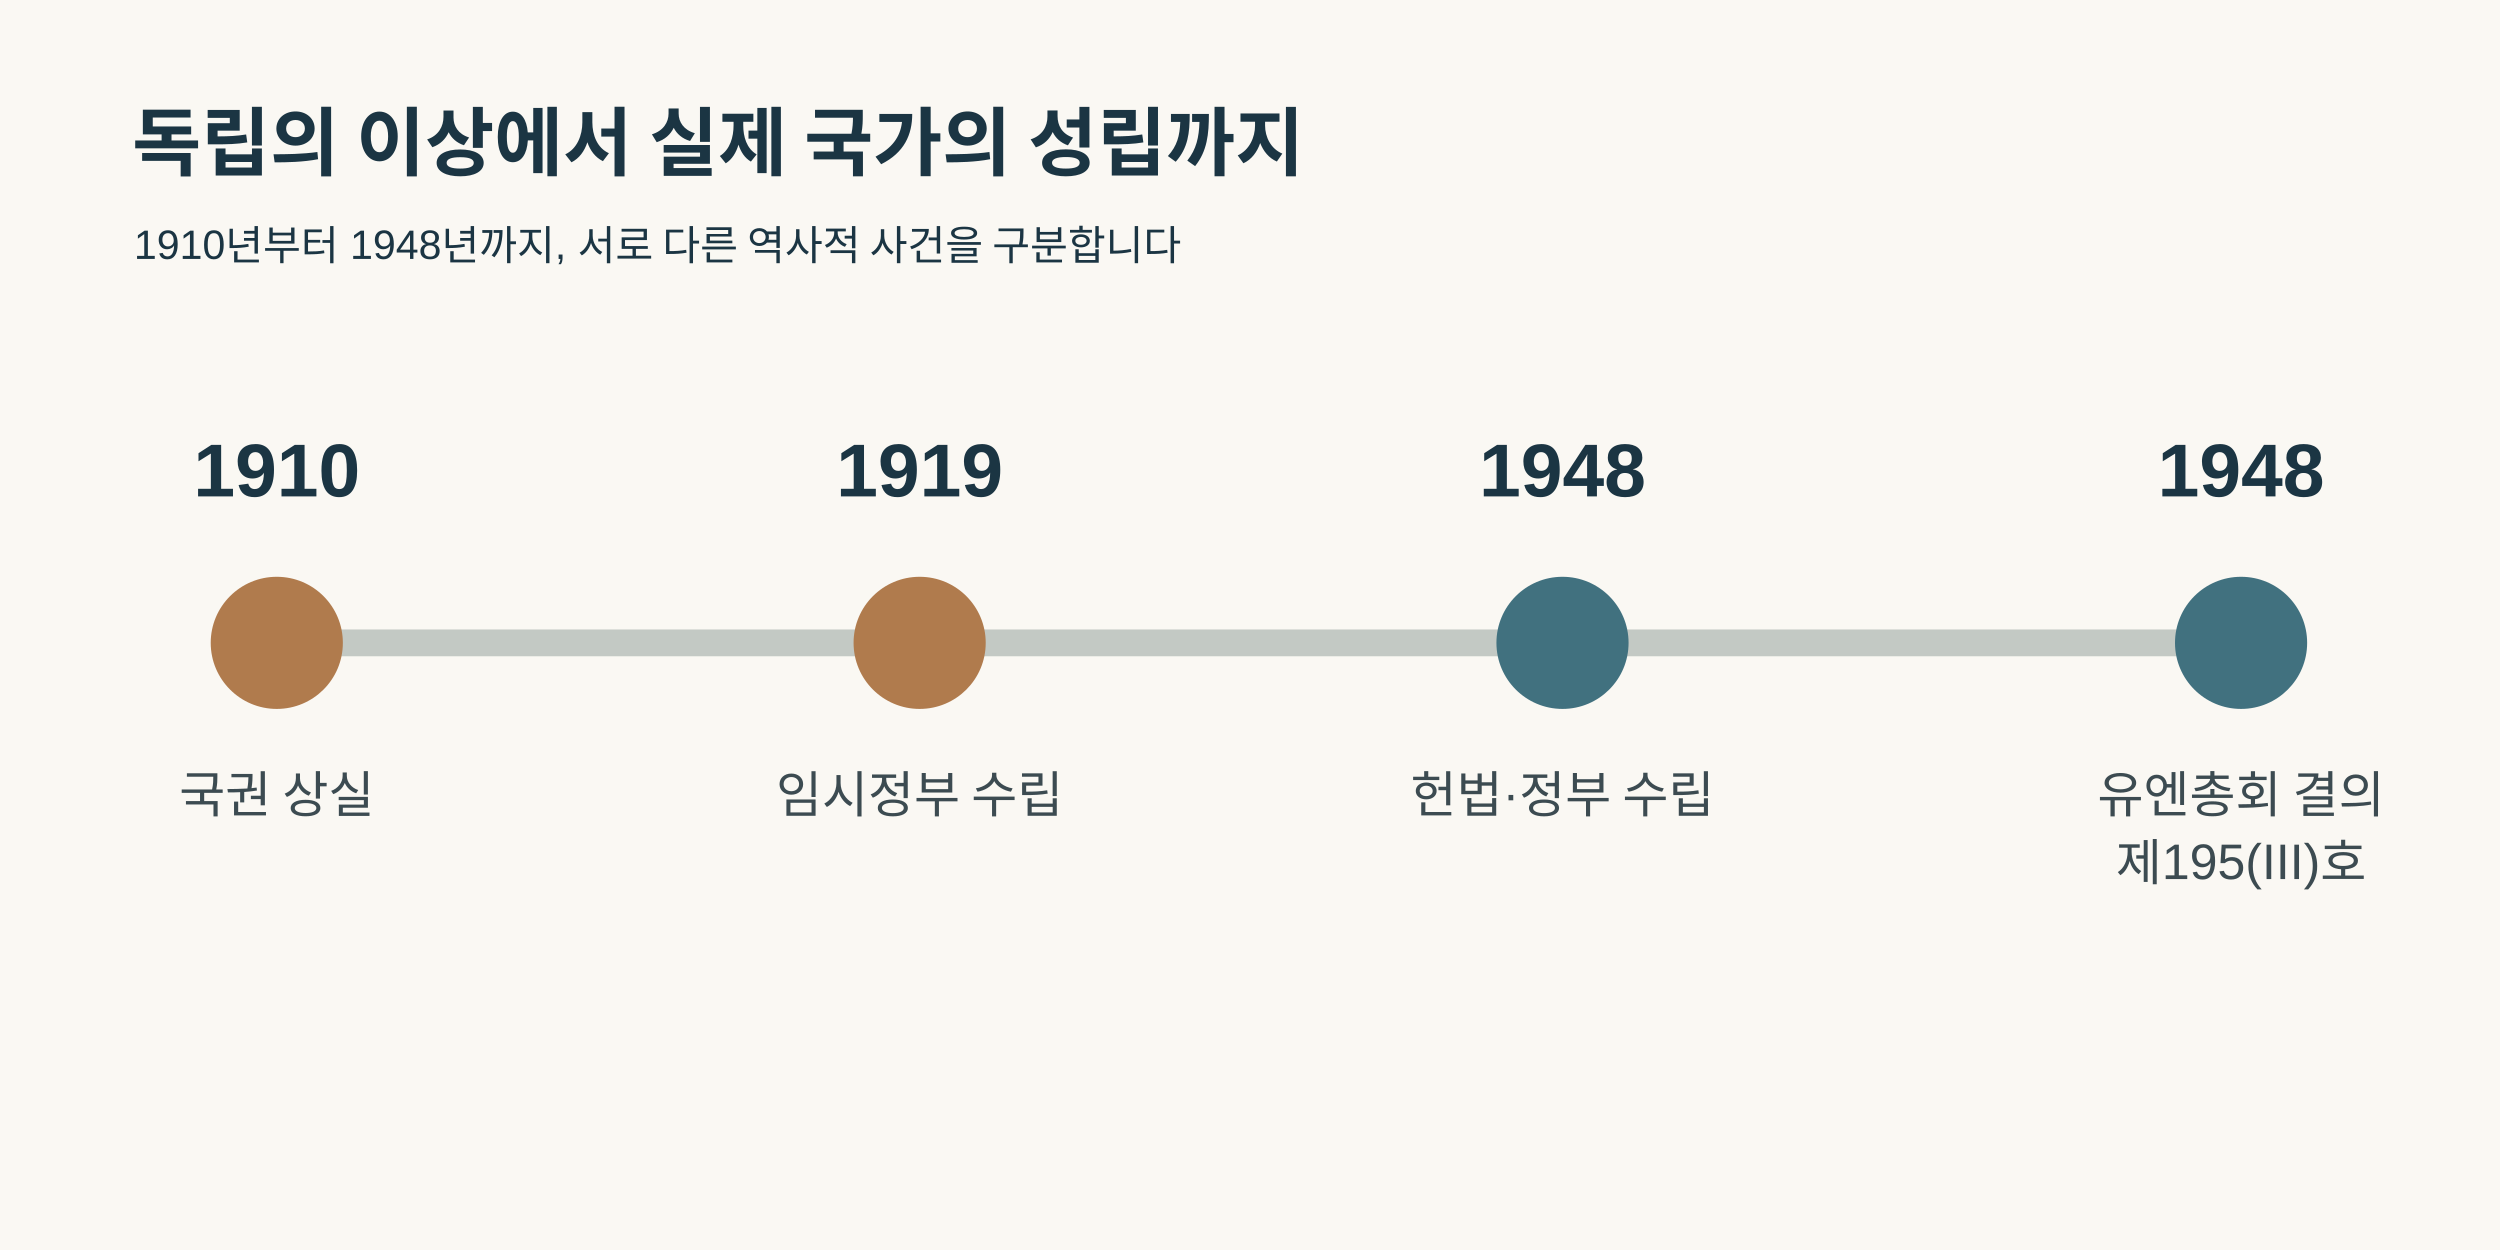
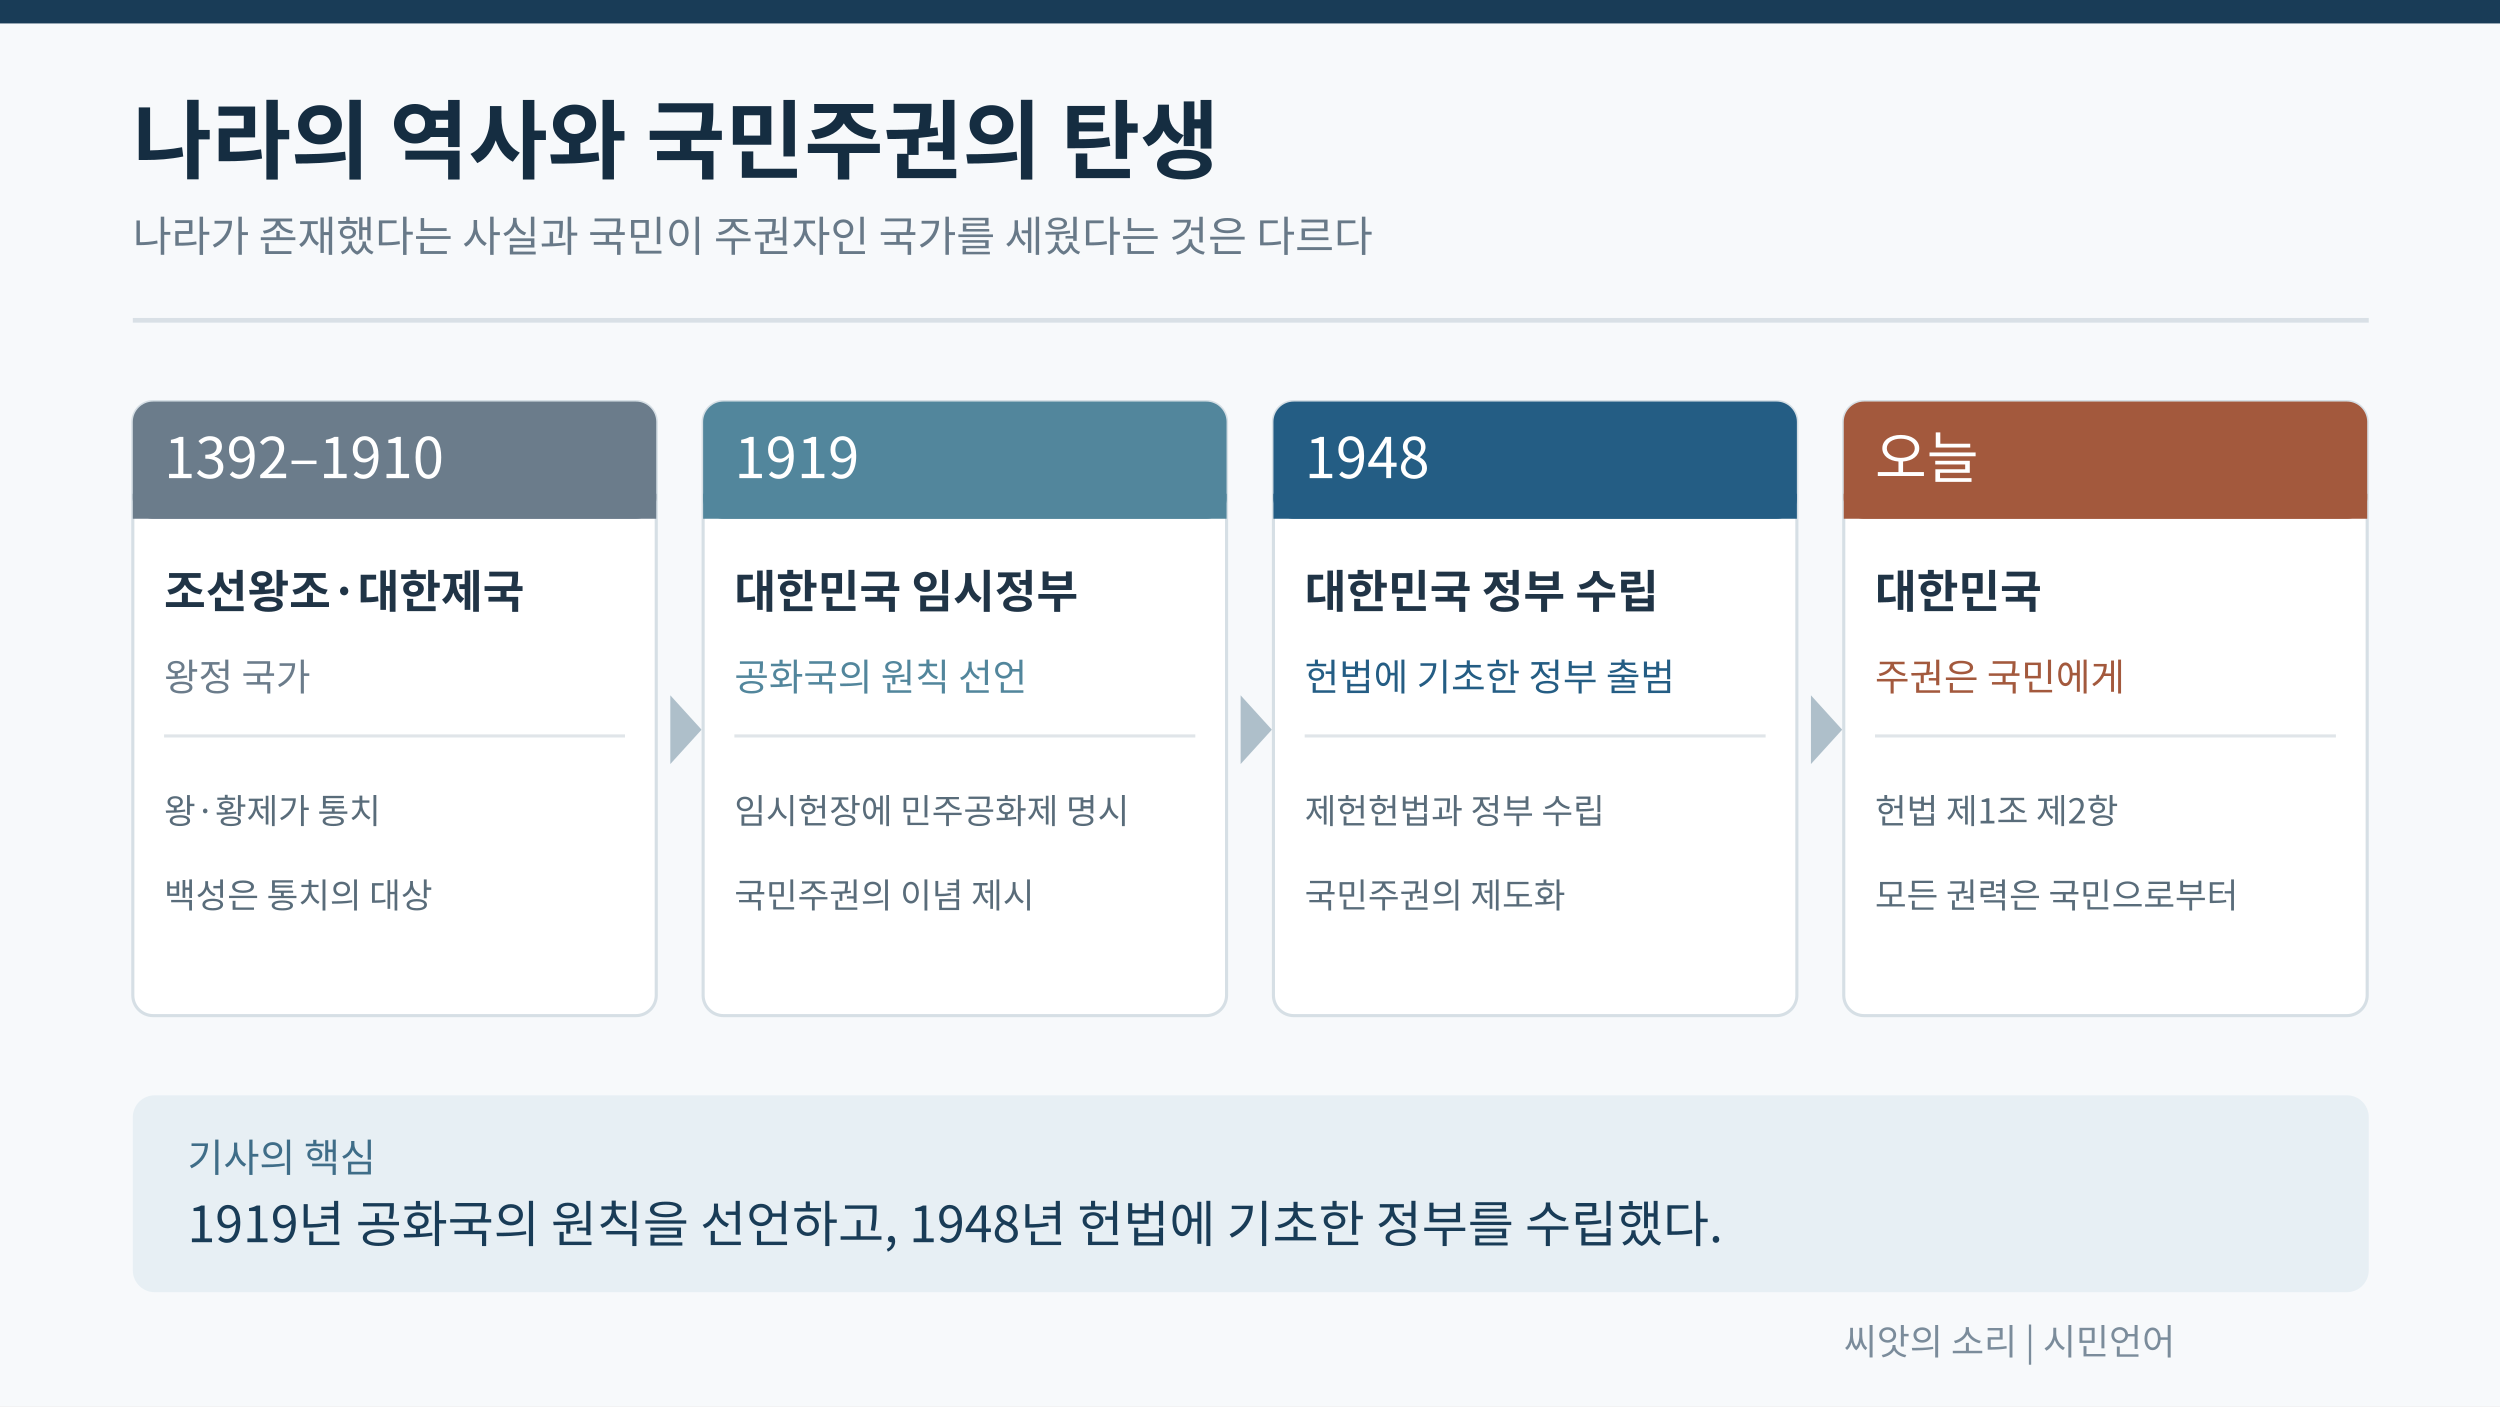
- <svg xmlns="http://www.w3.org/2000/svg" width="1400" height="700">
-   <rect width="1400" height="700" fill="#faf8f3" />
-   <g fill="#1b3543" font-family="Arial,'Noto Sans KR',sans-serif">
-     <text x="74" y="95" font-size="42" font-weight="bold">독립의 이상에서 실제 국가의 성립까지</text>
-     <text x="75" y="145" font-size="23">1910년부터 1948년까지, 서로 다른 역사적 사건을 구분합니다</text>
-   </g>
-   <path d="M155 360H1255" stroke="#c3c9c4" stroke-width="15" stroke-linecap="round" />
-   <g text-anchor="middle" font-family="Arial,'Noto Sans KR',sans-serif">
-     <g fill="#b07b4d">
-       <circle cx="155" cy="360" r="37" />
-       <circle cx="515" cy="360" r="37" />
-     </g>
-     <g fill="#41717f">
-       <circle cx="875" cy="360" r="37" />
-       <circle cx="1255" cy="360" r="37" />
-     </g>
-     <g fill="#1b3543" font-size="42" font-weight="bold">
-       <text x="155" y="278">1910</text>
-       <text x="515" y="278">1919</text>
-       <text x="875" y="278">1948</text>
-       <text x="1255" y="278">1948</text>
-     </g>
-     <g fill="#3c4b51" font-size="28">
-       <text x="155" y="455">국권 상실</text>
-       <text x="515" y="455">임시정부 수립</text>
-       <text x="875" y="455">헌법·정부 수립</text>
-       <text x="1255" y="455">유엔총회 결의</text>
-       <text x="1255" y="493">제195(III)호</text>
-     </g>
+ <svg xmlns="http://www.w3.org/2000/svg" width="1600" height="900" viewBox="0 0 1600 900">
+   <rect width="1600" height="900" fill="#f7f9fb" />
+   <rect width="1600" height="15" fill="#193c57" />
+   <g font-family="'Noto Sans CJK KR','Noto Sans KR',sans-serif">
+     <text x="85" y="110" fill="#152d41" font-size="55" font-weight="700">나라의 역사와 국민주권의 탄생</text>
+     <text x="85" y="161" fill="#687988" font-size="27">나라가 존재했다는 사실과 국민이 주권자인 국가를 세웠다는 것은 다르다</text>
+     <line x1="85" y1="205" x2="1516" y2="205" stroke="#d9e0e6" stroke-width="3" />
+     <rect x="85" y="257" width="335" height="393" rx="13" fill="white" stroke="#d6dfe5" stroke-width="2" />
+     <rect x="85" y="257" width="335" height="75" rx="13" fill="#6b7c8b" />
+     <rect x="85" y="316" width="335" height="16" fill="#6b7c8b" />
+     <text x="105" y="306" fill="white" font-size="36">1392–1910</text>
+     <text x="105" y="389" fill="#203446" font-size="29" font-weight="700">조선왕조·대한제국</text>
+     <text x="105" y="442" fill="#6b7c8b" font-size="24">왕정 국가</text>
+     <line x1="105" y1="471" x2="400" y2="471" stroke="#e0e5e9" stroke-width="2" />
+     <text x="105" y="527" fill="#596c7a" font-size="22">왕·황제가 통치</text>
+     <text x="105" y="581" fill="#596c7a" font-size="22">백성은 통치의 대상</text>
+     <path d="M429 445l20 22-20 22z" fill="#aebfca" />
+     <rect x="450" y="257" width="335" height="393" rx="13" fill="white" stroke="#d6dfe5" stroke-width="2" />
+     <rect x="450" y="257" width="335" height="75" rx="13" fill="#52869c" />
+     <rect x="450" y="316" width="335" height="16" fill="#52869c" />
+     <text x="470" y="306" fill="white" font-size="36">1919</text>
+     <text x="470" y="389" fill="#203446" font-size="29" font-weight="700">대한민국 임시정부</text>
+     <text x="470" y="442" fill="#52869c" font-size="24">공화국의 원칙 선언</text>
+     <line x1="470" y1="471" x2="765" y2="471" stroke="#e0e5e9" stroke-width="2" />
+     <text x="470" y="527" fill="#596c7a" font-size="22">임시헌장에 민주공화제 명시</text>
+     <text x="470" y="581" fill="#596c7a" font-size="22">국민주권의 이념 제시</text>
+     <path d="M794 445l20 22-20 22z" fill="#aebfca" />
+     <rect x="815" y="257" width="335" height="393" rx="13" fill="white" stroke="#d6dfe5" stroke-width="2" />
+     <rect x="815" y="257" width="335" height="75" rx="13" fill="#245d84" />
+     <rect x="815" y="316" width="335" height="16" fill="#245d84" />
+     <text x="835" y="306" fill="white" font-size="36">1948</text>
+     <text x="835" y="389" fill="#203446" font-size="29" font-weight="700">대한민국 정부 수립</text>
+     <text x="835" y="442" fill="#245d84" font-size="24">헌법에 기초한 정부 출범</text>
+     <line x1="835" y1="471" x2="1130" y2="471" stroke="#e0e5e9" stroke-width="2" />
+     <text x="835" y="527" fill="#596c7a" font-size="22">제헌헌법과 정부 수립</text>
+     <text x="835" y="581" fill="#596c7a" font-size="22">국민주권의 제도화</text>
+     <path d="M1159 445l20 22-20 22z" fill="#aebfca" />
+     <rect x="1180" y="257" width="335" height="393" rx="13" fill="white" stroke="#d6dfe5" stroke-width="2" />
+     <rect x="1180" y="257" width="335" height="75" rx="13" fill="#a3593d" />
+     <rect x="1180" y="316" width="335" height="16" fill="#a3593d" />
+     <text x="1200" y="306" fill="white" font-size="36">오늘</text>
+     <text x="1200" y="389" fill="#203446" font-size="29" font-weight="700">대한민국</text>
+     <text x="1200" y="442" fill="#a3593d" font-size="24">주권은 국민에게</text>
+     <line x1="1200" y1="471" x2="1495" y2="471" stroke="#e0e5e9" stroke-width="2" />
+     <text x="1200" y="527" fill="#596c7a" font-size="22">헌법 제1조 제2항</text>
+     <text x="1200" y="581" fill="#596c7a" font-size="22">모든 권력은 국민으로부터</text>
+     <rect x="85" y="701" width="1431" height="126" rx="14" fill="#e7eff4" />
+     <text x="120" y="750" fill="#3f6d88" font-size="25">기사의 핵심</text>
+     <text x="120" y="795" fill="#193c57" font-size="32">1919년 공화국의 원칙을 선언하고, 1948년 헌법에 기초한 정부를 수립했다.</text>
+     <text x="1180" y="867" fill="#7b8c9b" font-size="23">씨앗의 소리 | 시민언어</text>
  </g>
</svg>
